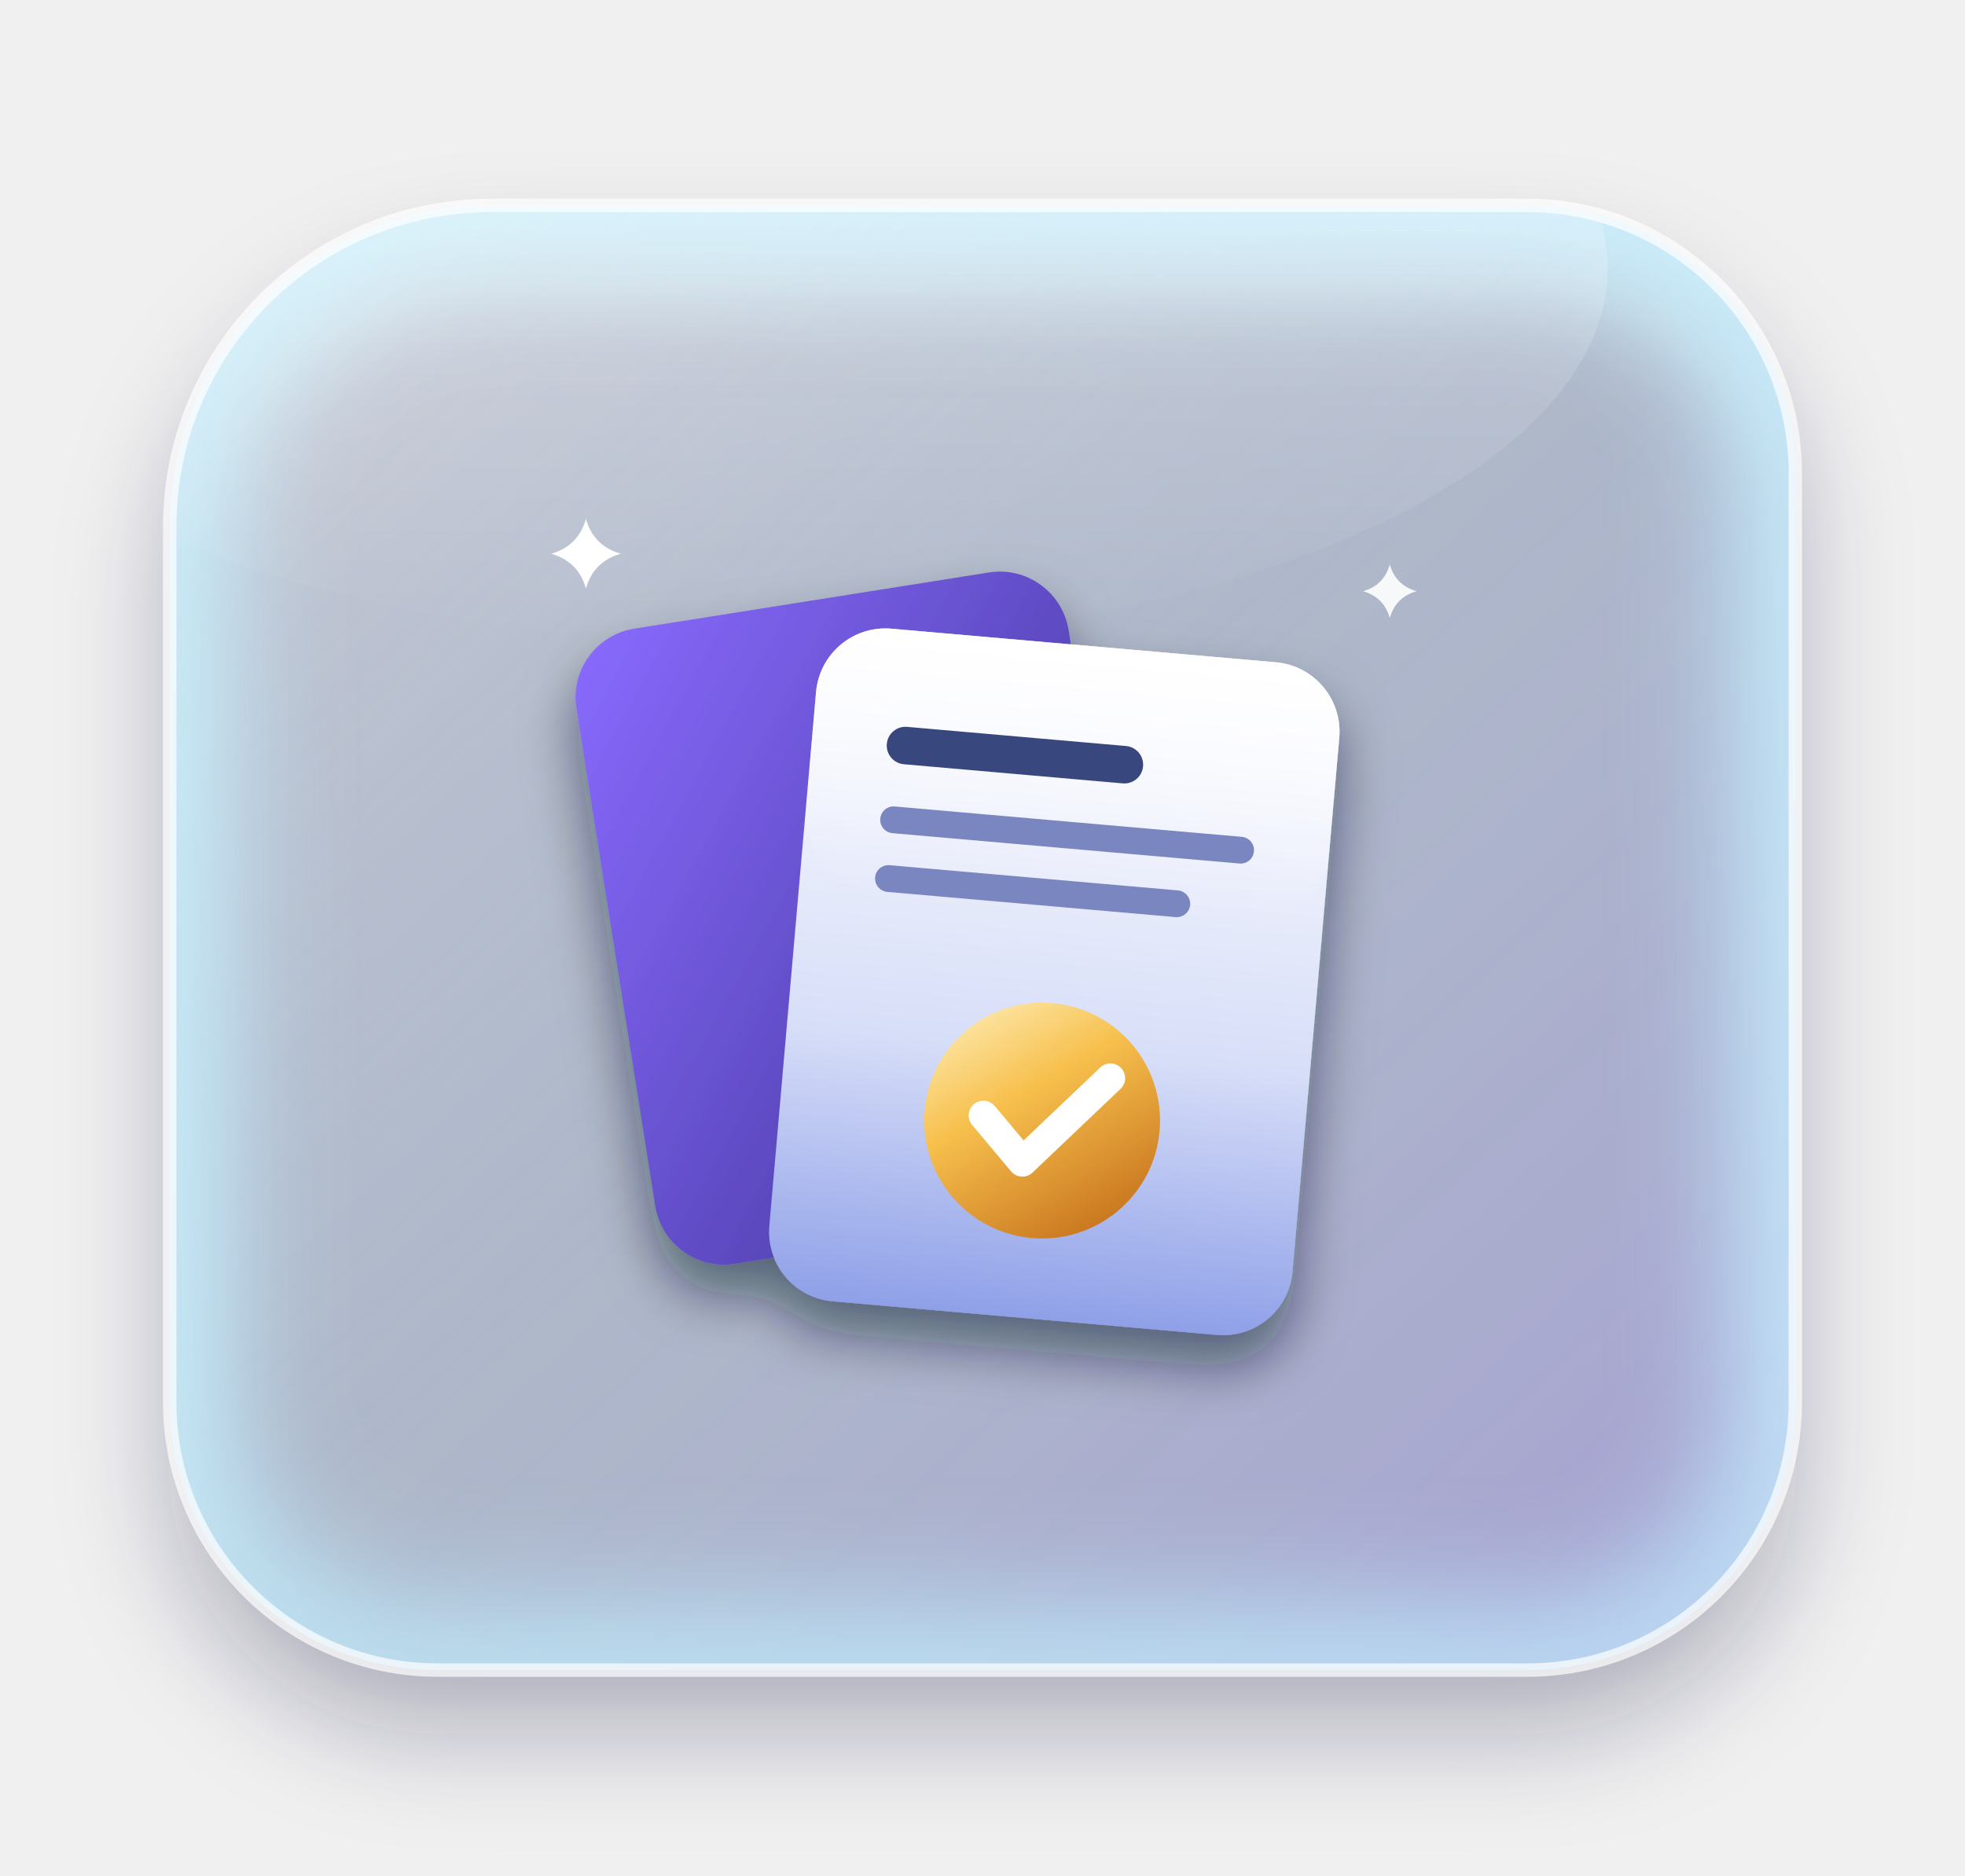
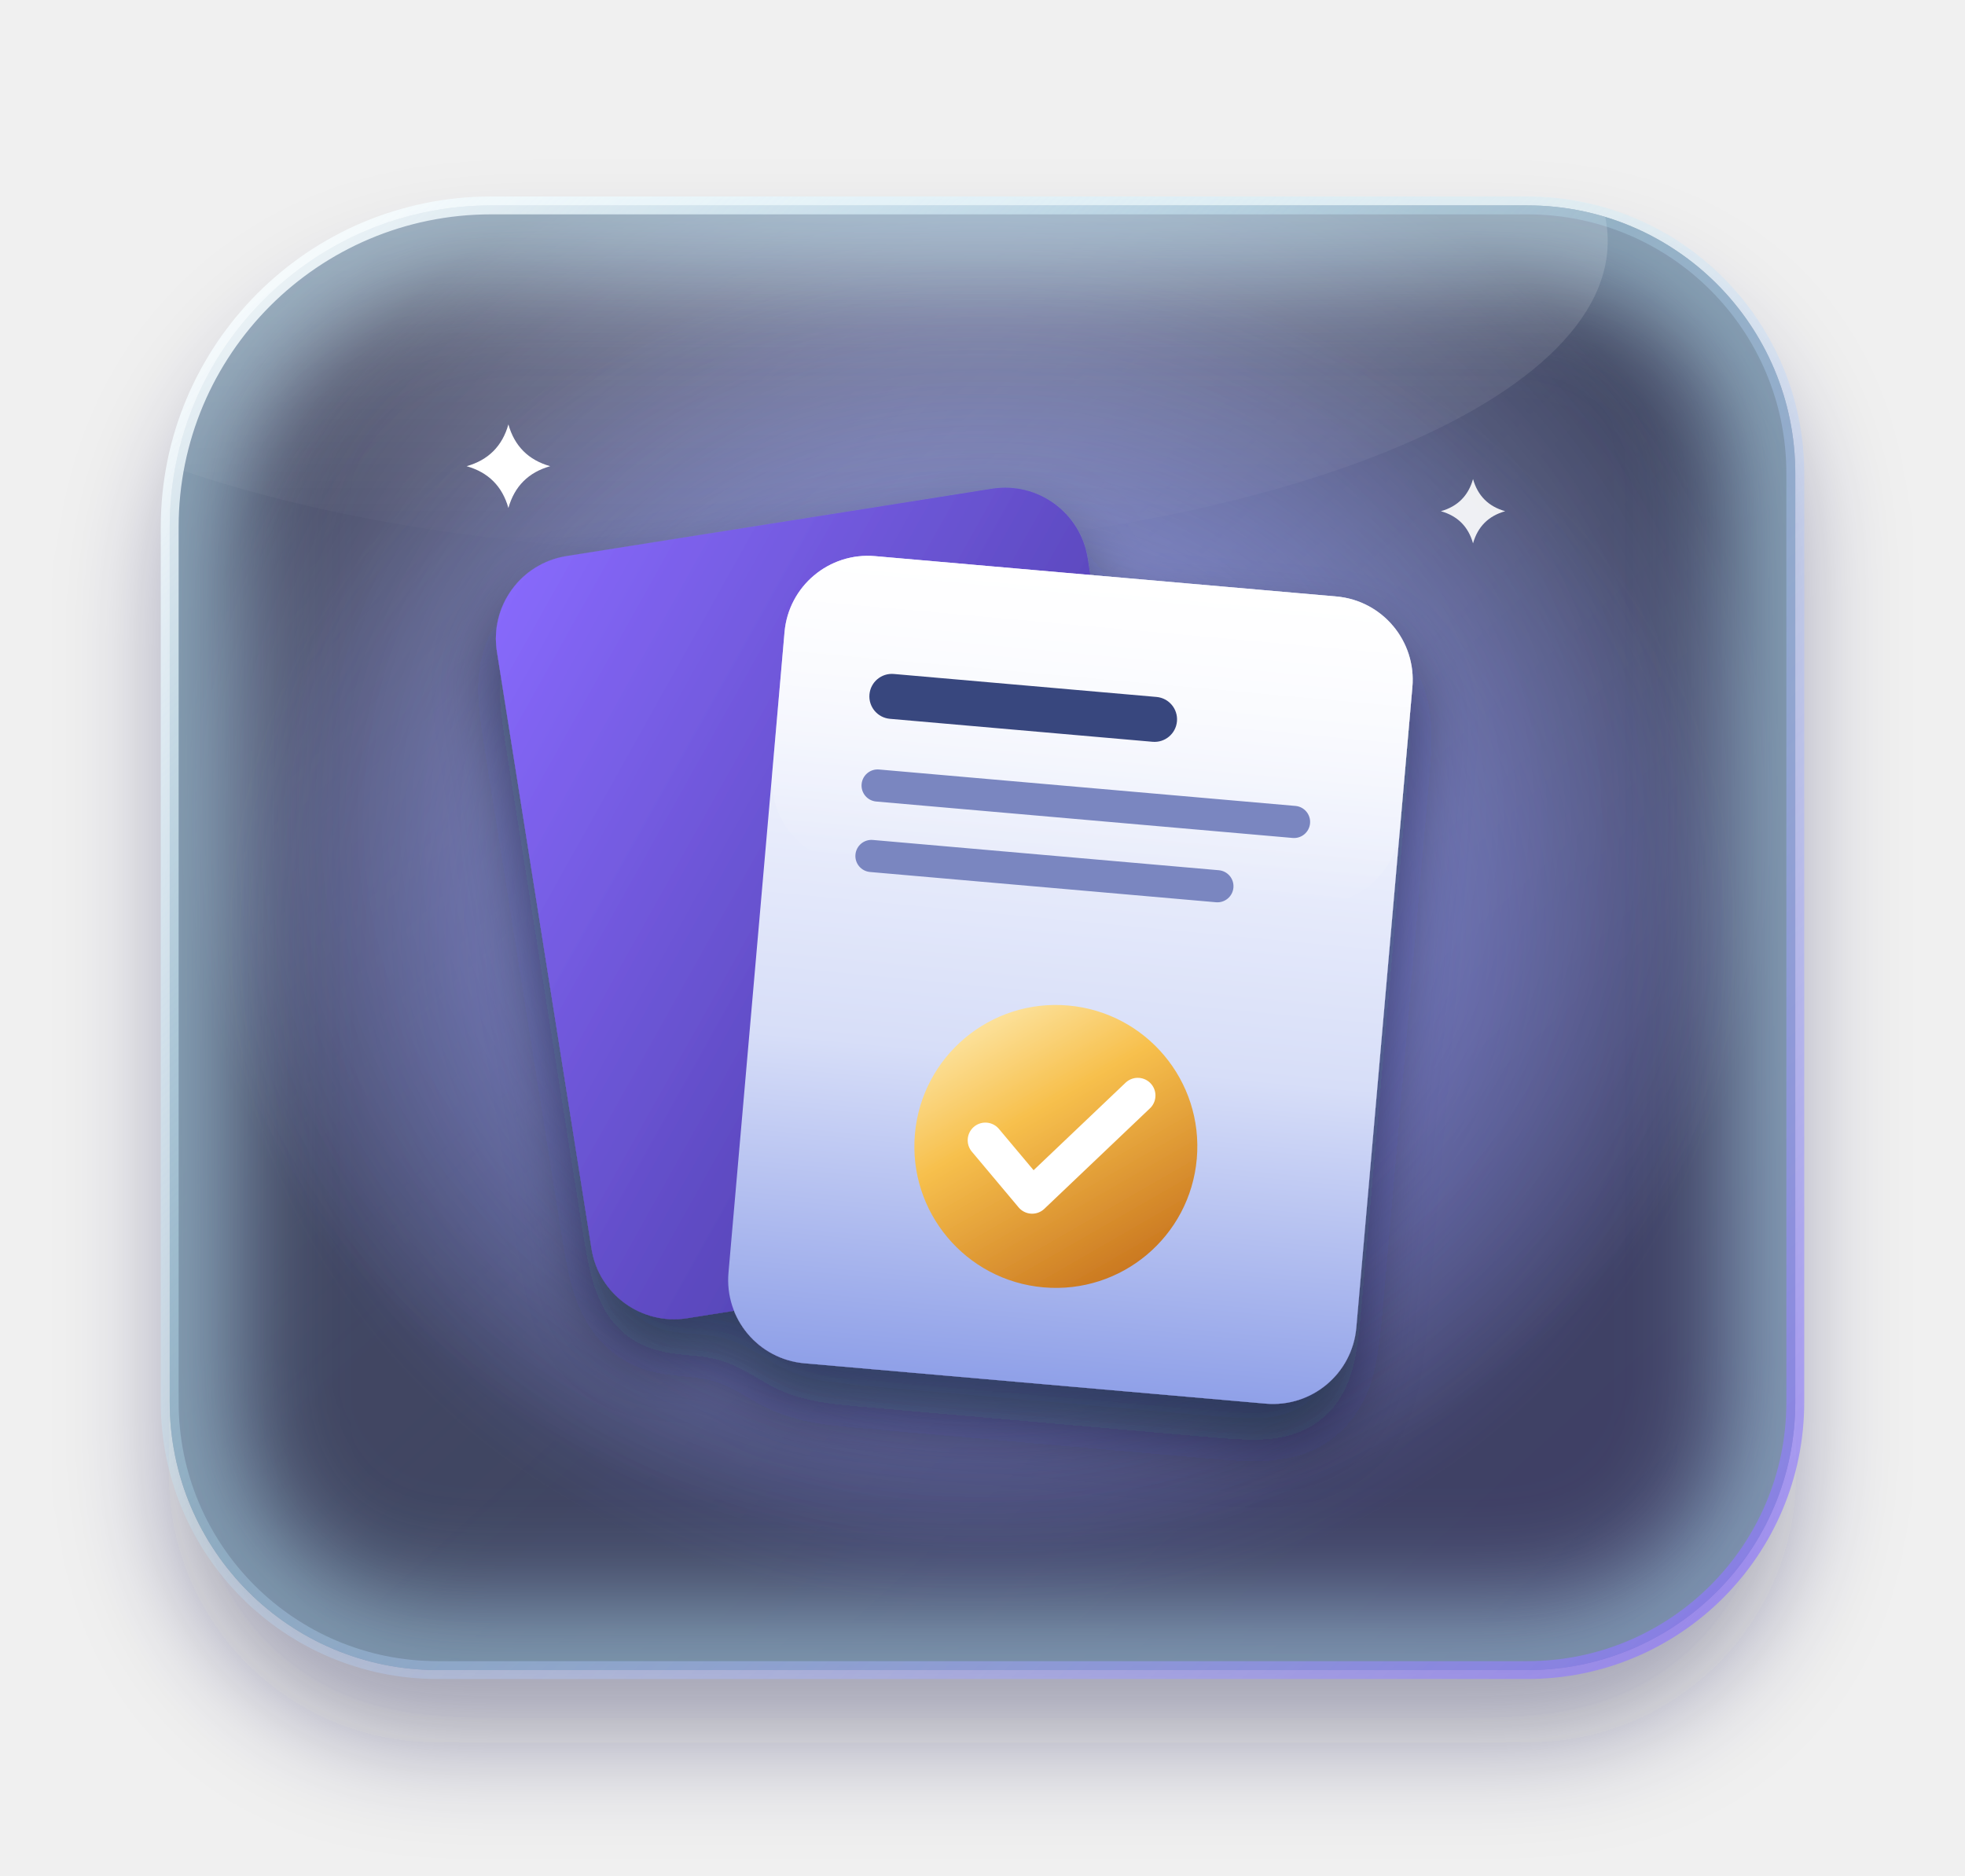
<svg xmlns="http://www.w3.org/2000/svg" width="440" height="420" viewBox="0 0 440 420">
  <defs>
    <linearGradient id="crown" x1="0" y1="0" x2=".7" y2="1">
      <stop offset="0" stop-color="#fff3c4" />
      <stop offset=".45" stop-color="#f7c04d" />
      <stop offset="1" stop-color="#c9761f" />
    </linearGradient>
    <linearGradient id="band" x1="0" y1="0" x2="1" y2="0">
      <stop offset="0" stop-color="#c9761f" />
      <stop offset=".45" stop-color="#ffe19a" />
      <stop offset="1" stop-color="#c9761f" />
    </linearGradient>
    <linearGradient id="gold" x1="0" y1="0" x2="0" y2="1">
      <stop offset="0" stop-color="#FFF1A8" />
      <stop offset=".5" stop-color="#FFD60A" />
      <stop offset="1" stop-color="#E08A00" />
    </linearGradient>
    <radialGradient id="gem" cx=".35" cy=".3">
      <stop offset="0" stop-color="#f7d9ff" />
      <stop offset=".6" stop-color="#a13be0" />
      <stop offset="1" stop-color="#5a1aa8" />
    </radialGradient>
    <radialGradient id="gemc" cx=".35" cy=".3">
      <stop offset="0" stop-color="#e6fbff" />
      <stop offset=".6" stop-color="#39c5ff" />
      <stop offset="1" stop-color="#2a4fc8" />
    </radialGradient>
    <linearGradient id="plinth" x1="0" y1="0" x2="0" y2="1">
      <stop offset="0" stop-color="#8fa0e8" />
      <stop offset="1" stop-color="#39467e" />
    </linearGradient>
    <linearGradient id="steel" x1="0" y1="0" x2="0" y2="1">
      <stop offset="0" stop-color="#ffffff" />
      <stop offset=".6" stop-color="#d7def8" />
      <stop offset="1" stop-color="#8fa0e8" />
    </linearGradient>
    <linearGradient id="deep" x1="0" y1="0" x2="0" y2="1">
      <stop offset="0" stop-color="#5a5cff" />
      <stop offset="1" stop-color="#171c4d" />
    </linearGradient>
    <linearGradient id="violet" x1="0" y1="0" x2="1" y2="1">
      <stop offset="0" stop-color="#8a6bff" />
      <stop offset="1" stop-color="#39308f" />
    </linearGradient>
    <linearGradient id="cyan" x1="0" y1="0" x2="1" y2="1">
      <stop offset="0" stop-color="#7fe3ff" />
      <stop offset="1" stop-color="#2a6fe0" />
    </linearGradient>
    <linearGradient id="gloss" x1="0" y1="0" x2="0" y2="1">
      <stop offset="0" stop-color="#fff" stop-opacity=".75" />
      <stop offset="1" stop-color="#fff" stop-opacity="0" />
    </linearGradient>
    <radialGradient id="lens" cx=".4" cy=".35">
      <stop offset="0" stop-color="#e6fbff" stop-opacity=".85" />
      <stop offset="1" stop-color="#39c5ff" stop-opacity=".35" />
    </radialGradient>
    <linearGradient id="pane" x1="0" y1="0" x2="1" y2="1">
      <stop offset="0" stop-color="#ffffff" stop-opacity=".34" />
      <stop offset=".5" stop-color="#9fd8ff" stop-opacity=".16" />
      <stop offset="1" stop-color="#8a6bff" stop-opacity=".3" />
    </linearGradient>
+     <radialGradient id="back" cx=".5" cy=".5">
+       <stop offset="0" stop-color="#bfeeff" stop-opacity=".75" />
+       <stop offset=".55" stop-color="#7a7dff" stop-opacity=".3" />
+       <stop offset="1" stop-color="#7a7dff" stop-opacity="0" />
+     </radialGradient>
+     <radialGradient id="well" cx=".5" cy=".42">
+       <stop offset="0" stop-color="#2a2f8c" stop-opacity=".1" />
+       <stop offset="1" stop-color="#050828" stop-opacity=".62" />
+     </radialGradient>
+     <linearGradient id="edgelit" x1="0" y1="0" x2="1" y2="1">
+       <stop offset="0" stop-color="#fff" stop-opacity=".95" />
+       <stop offset=".45" stop-color="#bfeeff" stop-opacity=".25" />
+       <stop offset="1" stop-color="#8a6bff" stop-opacity=".7" />
+     </linearGradient>
+     <filter id="contact" x="-30%" y="-100%" width="160%" height="300%">
+       <feGaussianBlur stdDeviation="7" />
+     </filter>
    <filter id="soft" x="-30%" y="-30%" width="160%" height="160%">
      <feGaussianBlur stdDeviation="12" />
    </filter>
    <filter id="lift" x="-20%" y="-20%" width="140%" height="150%">
      <feDropShadow dx="0" dy="12" stdDeviation="10" flood-color="#060920" flood-opacity=".5" />
    </filter>
  </defs>
  <clipPath id="gc">
    <path d="M110 46h232a60 60 0 0 1 60 60v208a60 60 0 0 1-60 60H98a60 60 0 0 1-60-60V118a72 72 0 0 1 72-72z" />
  </clipPath>
-   <path d="M110 46h232a60 60 0 0 1 60 60v208a60 60 0 0 1-60 60H98a60 60 0 0 1-60-60V118a72 72 0 0 1 72-72z" fill="#0a1040" opacity=".28" transform="translate(0 14)" filter="url(#soft)" />
+   <path d="M110 46h232a60 60 0 0 1 60 60v208a60 60 0 0 1-60 60H98a60 60 0 0 1-60-60V118a72 72 0 0 1 72-72z" fill="#0a1040" opacity=".34" transform="translate(0 16)" filter="url(#soft)" />
  <path d="M110 46h232a60 60 0 0 1 60 60v208a60 60 0 0 1-60 60H98a60 60 0 0 1-60-60V118a72 72 0 0 1 72-72z" fill="url(#pane)" />
+   <path d="M110 46h232a60 60 0 0 1 60 60v208a60 60 0 0 1-60 60H98a60 60 0 0 1-60-60V118a72 72 0 0 1 72-72z" fill="url(#well)" />
  <g clip-path="url(#gc)">
-     <path d="M110 46h232a60 60 0 0 1 60 60v208a60 60 0 0 1-60 60H98a60 60 0 0 1-60-60V118a72 72 0 0 1 72-72z" fill="none" stroke="#bfeeff" stroke-opacity=".75" stroke-width="30" filter="url(#soft)" />
-     <ellipse cx="170" cy="60" rx="190" ry="84" fill="url(#gloss)" opacity=".5" />
+     <path d="M110 46h232a60 60 0 0 1 60 60v208a60 60 0 0 1-60 60H98a60 60 0 0 1-60-60V118a72 72 0 0 1 72-72z" fill="none" stroke="#bfeeff" stroke-opacity=".6" stroke-width="26" filter="url(#soft)" />
+     <ellipse cx="220" cy="210" rx="170" ry="150" fill="url(#back)" />
+     <ellipse cx="170" cy="54" rx="190" ry="70" fill="url(#gloss)" opacity=".42" />
  </g>
-   <path d="M110 46h232a60 60 0 0 1 60 60v208a60 60 0 0 1-60 60H98a60 60 0 0 1-60-60V118a72 72 0 0 1 72-72z" fill="none" stroke="#ffffff" stroke-opacity=".7" stroke-width="3" />
-   <g transform="translate(88 82) scale(.6)">
+   <path d="M110 46h232a60 60 0 0 1 60 60v208a60 60 0 0 1-60 60H98a60 60 0 0 1-60-60V118a72 72 0 0 1 72-72z" fill="none" stroke="url(#edgelit)" stroke-width="4" />
+   <g transform="translate(62 54) scale(.72)">
    <g filter="url(#lift)">
      <rect x="82" y="86" width="186" height="240" rx="26" transform="rotate(-9 175 206)" fill="url(#violet)" />
      <g transform="rotate(5 250 216)">
        <rect x="150" y="104" width="196" height="252" rx="26" fill="url(#steel)" />
        <rect x="150" y="104" width="196" height="96" rx="26" fill="url(#gloss)" />
        <rect x="178" y="140" width="96" height="14" rx="7" fill="#39467e" />
        <rect x="178" y="170" width="140" height="10" rx="5" fill="#7a86c0" />
        <rect x="178" y="192" width="118" height="10" rx="5" fill="#7a86c0" />
        <circle cx="248" cy="282" r="44" fill="url(#crown)" />
        <path d="M226 282l16 16 30-34" fill="none" stroke="#fff" stroke-width="11" stroke-linecap="round" stroke-linejoin="round" />
      </g>
    </g>
    <path d="M72 57Q74.86 67.14 85 70Q74.86 72.86 72 83Q69.14 72.86 59 70Q69.14 67.14 72 57Z" fill="#fff" opacity="1" />
    <path d="M372 74Q374.2 81.8 382 84Q374.2 86.2 372 94Q369.8 86.2 362 84Q369.8 81.8 372 74Z" fill="#fff" opacity="0.9" />
  </g>
</svg>
